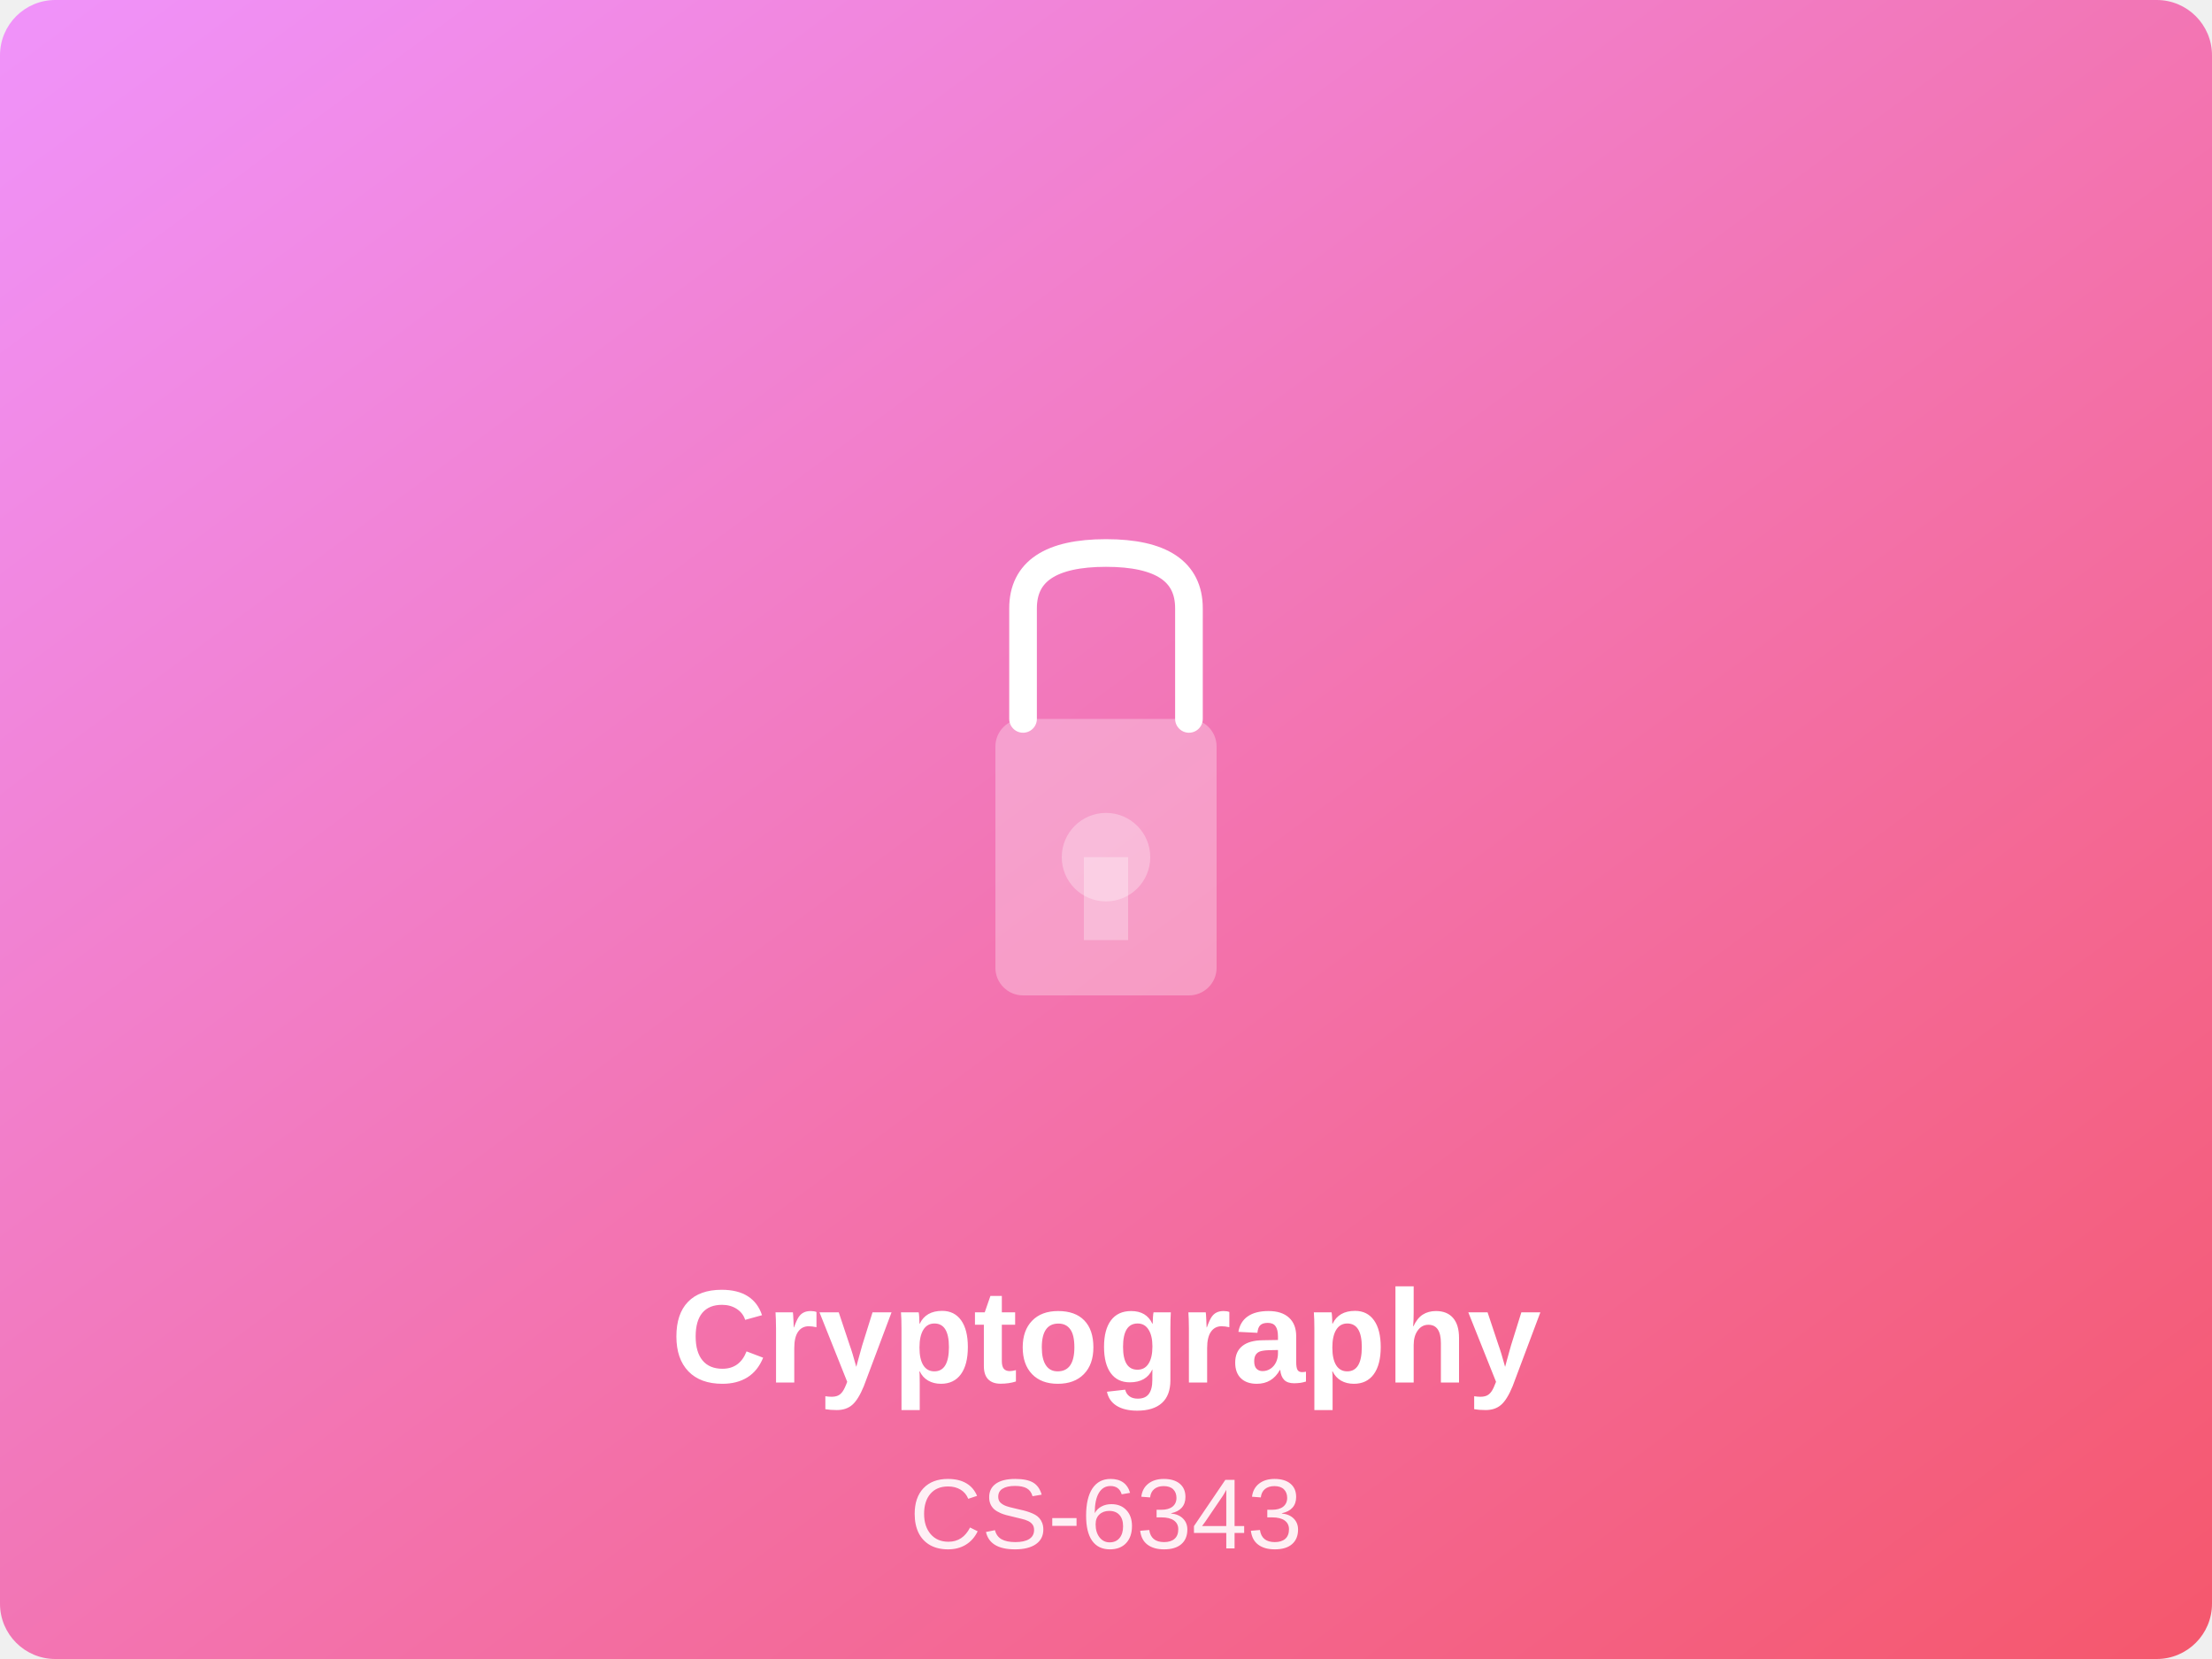
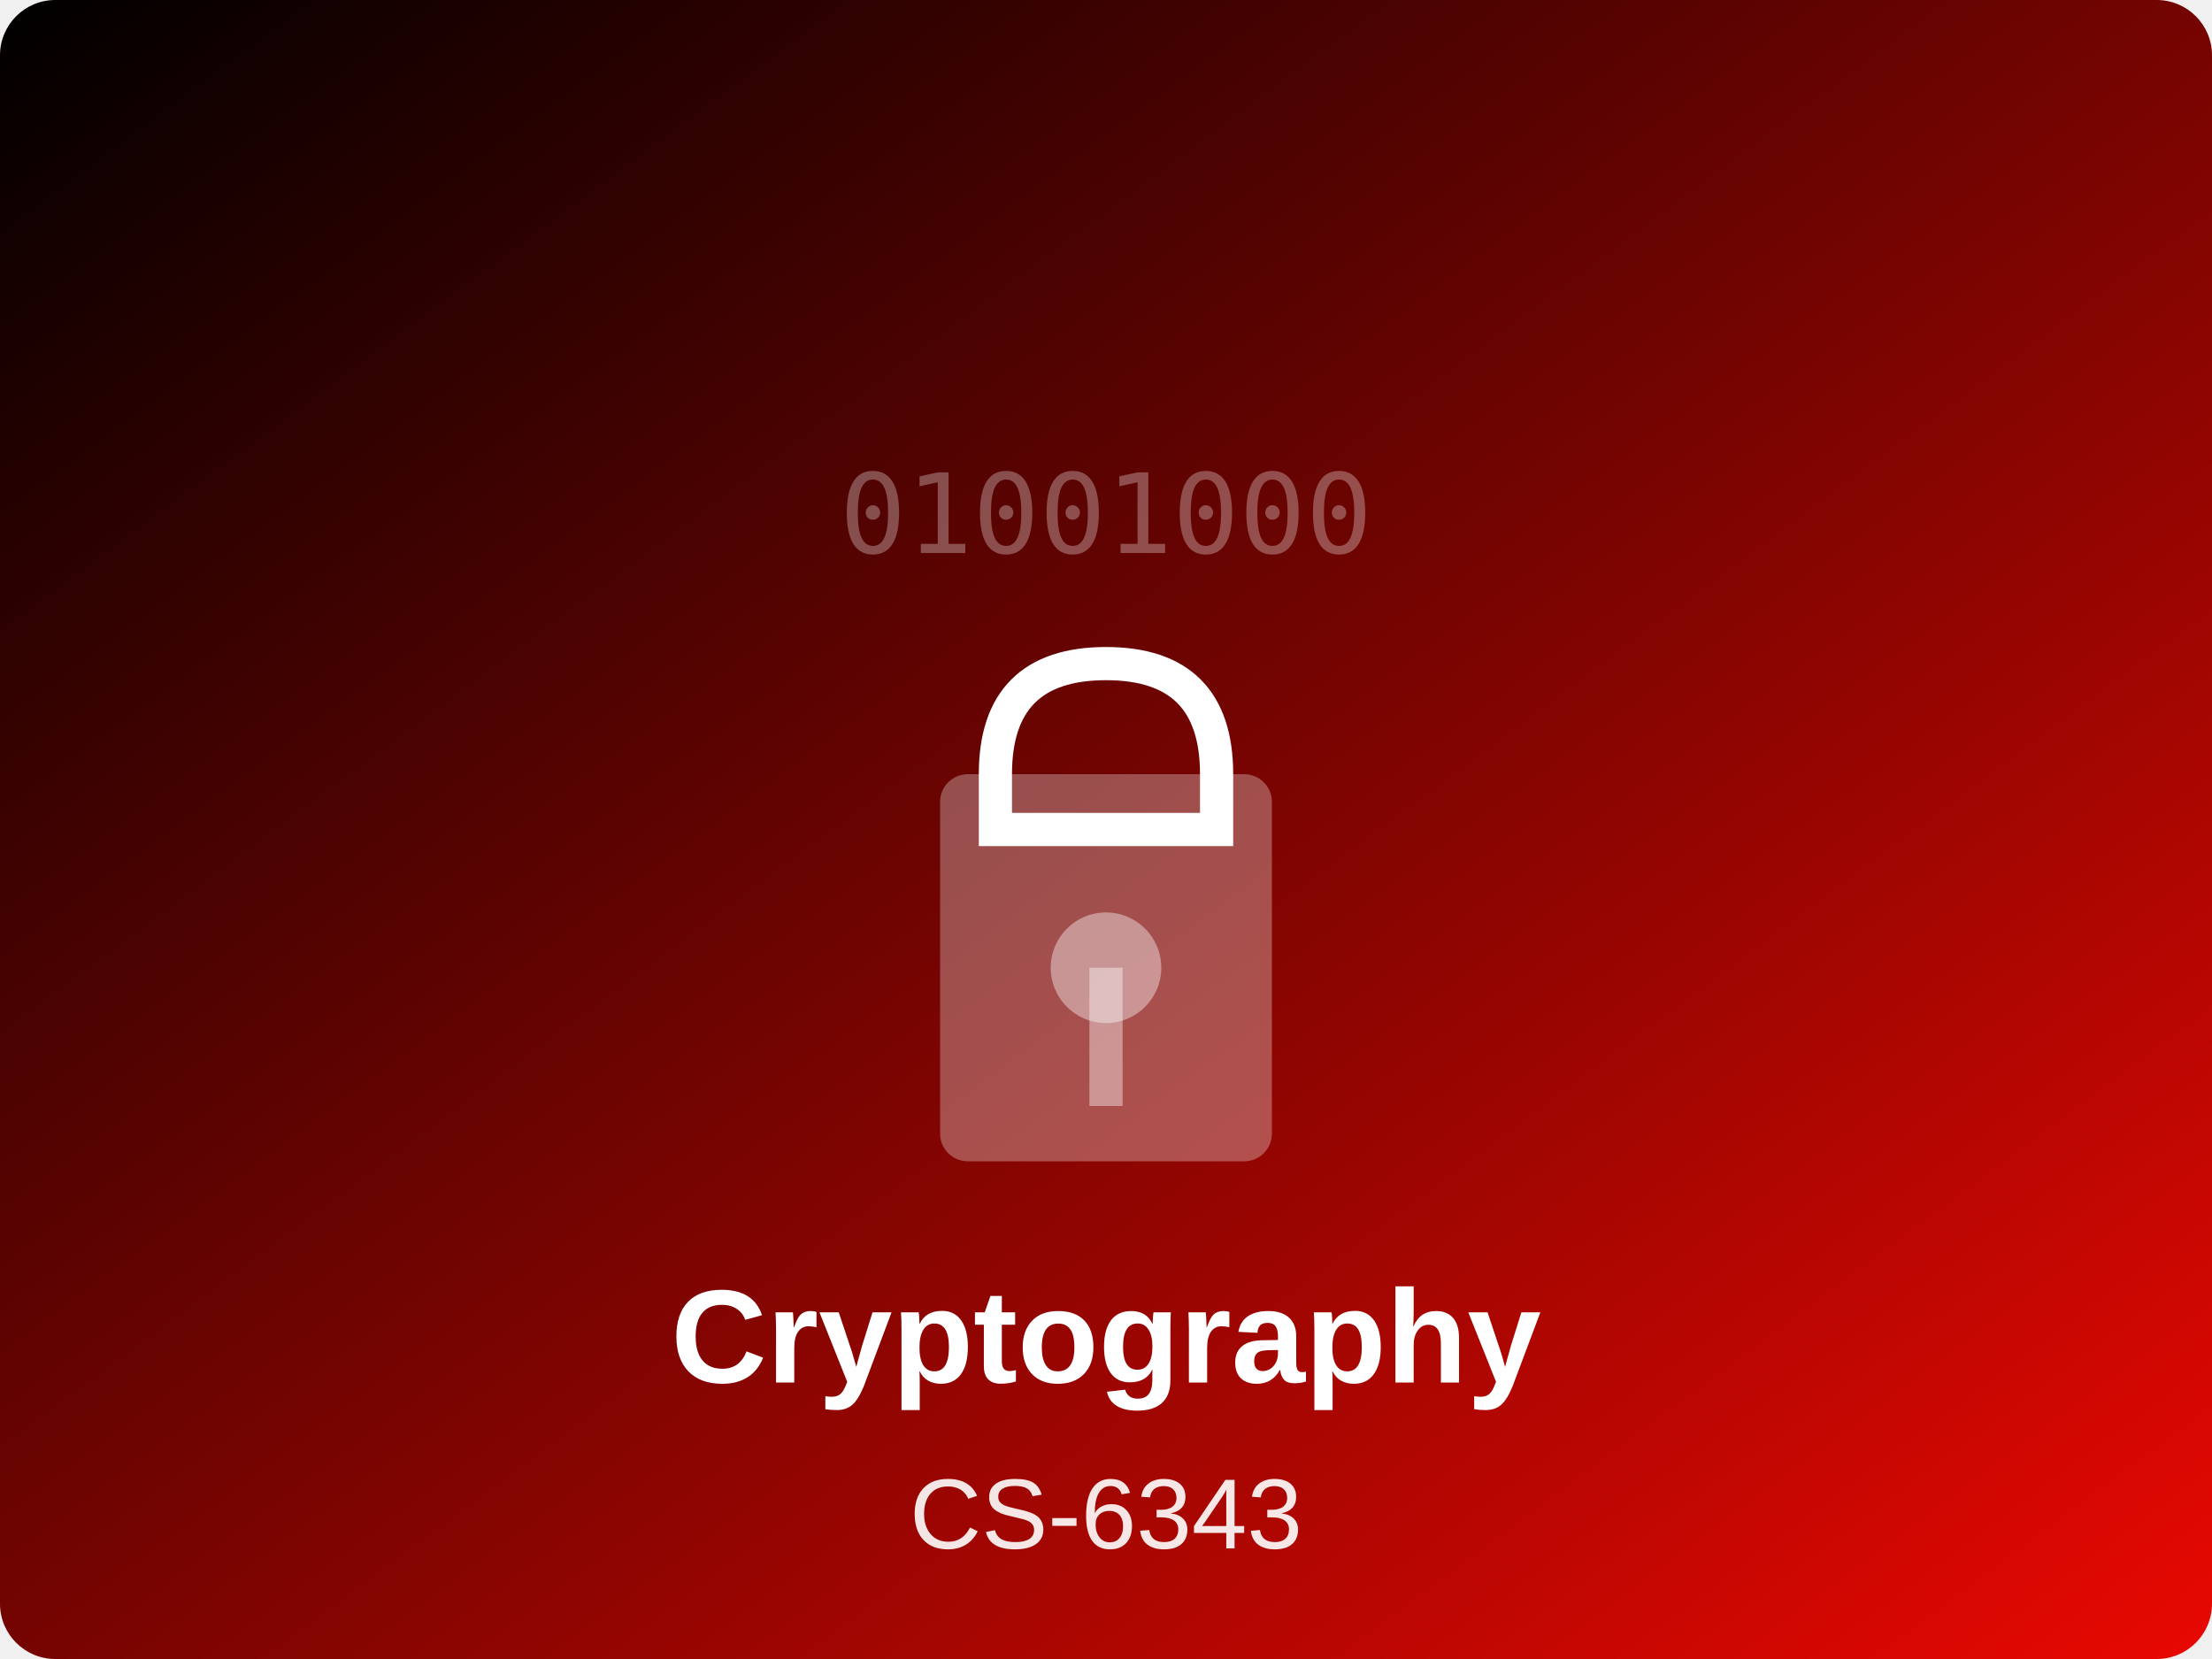
<svg xmlns="http://www.w3.org/2000/svg" width="400" height="300">
  <defs>
    <linearGradient id="cryptoGradient" x1="0%" y1="0%" x2="100%" y2="100%">
-       <stop offset="0%" style="stop-color:#f093fb;stop-opacity:1" />
-       <stop offset="100%" style="stop-color:#f5576c;stop-opacity:1" />
+       <stop offset="0%" style="stop-color:#000000;stop-opacity:1" />
+       <stop offset="100%" style="stop-color:#E90802;stop-opacity:1" />
    </linearGradient>
  </defs>
  <rect width="400" height="300" fill="url(#cryptoGradient)" rx="10" />
  <g transform="translate(50, 50)">
-     <rect x="130" y="80" width="40" height="50" rx="5" fill="white" opacity="0.3" />
-     <path d="M 135 80 L 135 60 Q 135 50 150 50 Q 165 50 165 60 L 165 80" stroke="white" stroke-width="5" fill="none" stroke-linecap="round" />
-     <circle cx="150" cy="105" r="8" fill="white" opacity="0.3" />
-     <rect x="146" y="105" width="8" height="15" fill="white" opacity="0.3" />
+     <g transform="translate(150, 80)">
+       <rect x="-30" y="10" width="60" height="70" rx="5" fill="white" opacity="0.3" />
+       <path d="M -20 10 Q -20 -10 0 -10 Q 20 -10 20 10 L 20 20 L -20 20 Z" fill="none" stroke="white" stroke-width="6" stroke-linecap="round" />
+       <circle cx="0" cy="45" r="10" fill="white" opacity="0.4" />
+       <rect x="-3" y="45" width="6" height="25" fill="white" opacity="0.4" />
+     </g>
+     <g opacity="0.3">
+       <text x="150" y="50" font-family="monospace" font-size="20" fill="white" text-anchor="middle">01001000</text>
+     </g>
    <text x="150" y="200" font-family="Arial, sans-serif" font-size="24" font-weight="bold" fill="white" text-anchor="middle">Cryptography</text>
    <text x="150" y="230" font-family="Arial, sans-serif" font-size="18" fill="white" opacity="0.9" text-anchor="middle">CS-6343</text>
  </g>
</svg>
